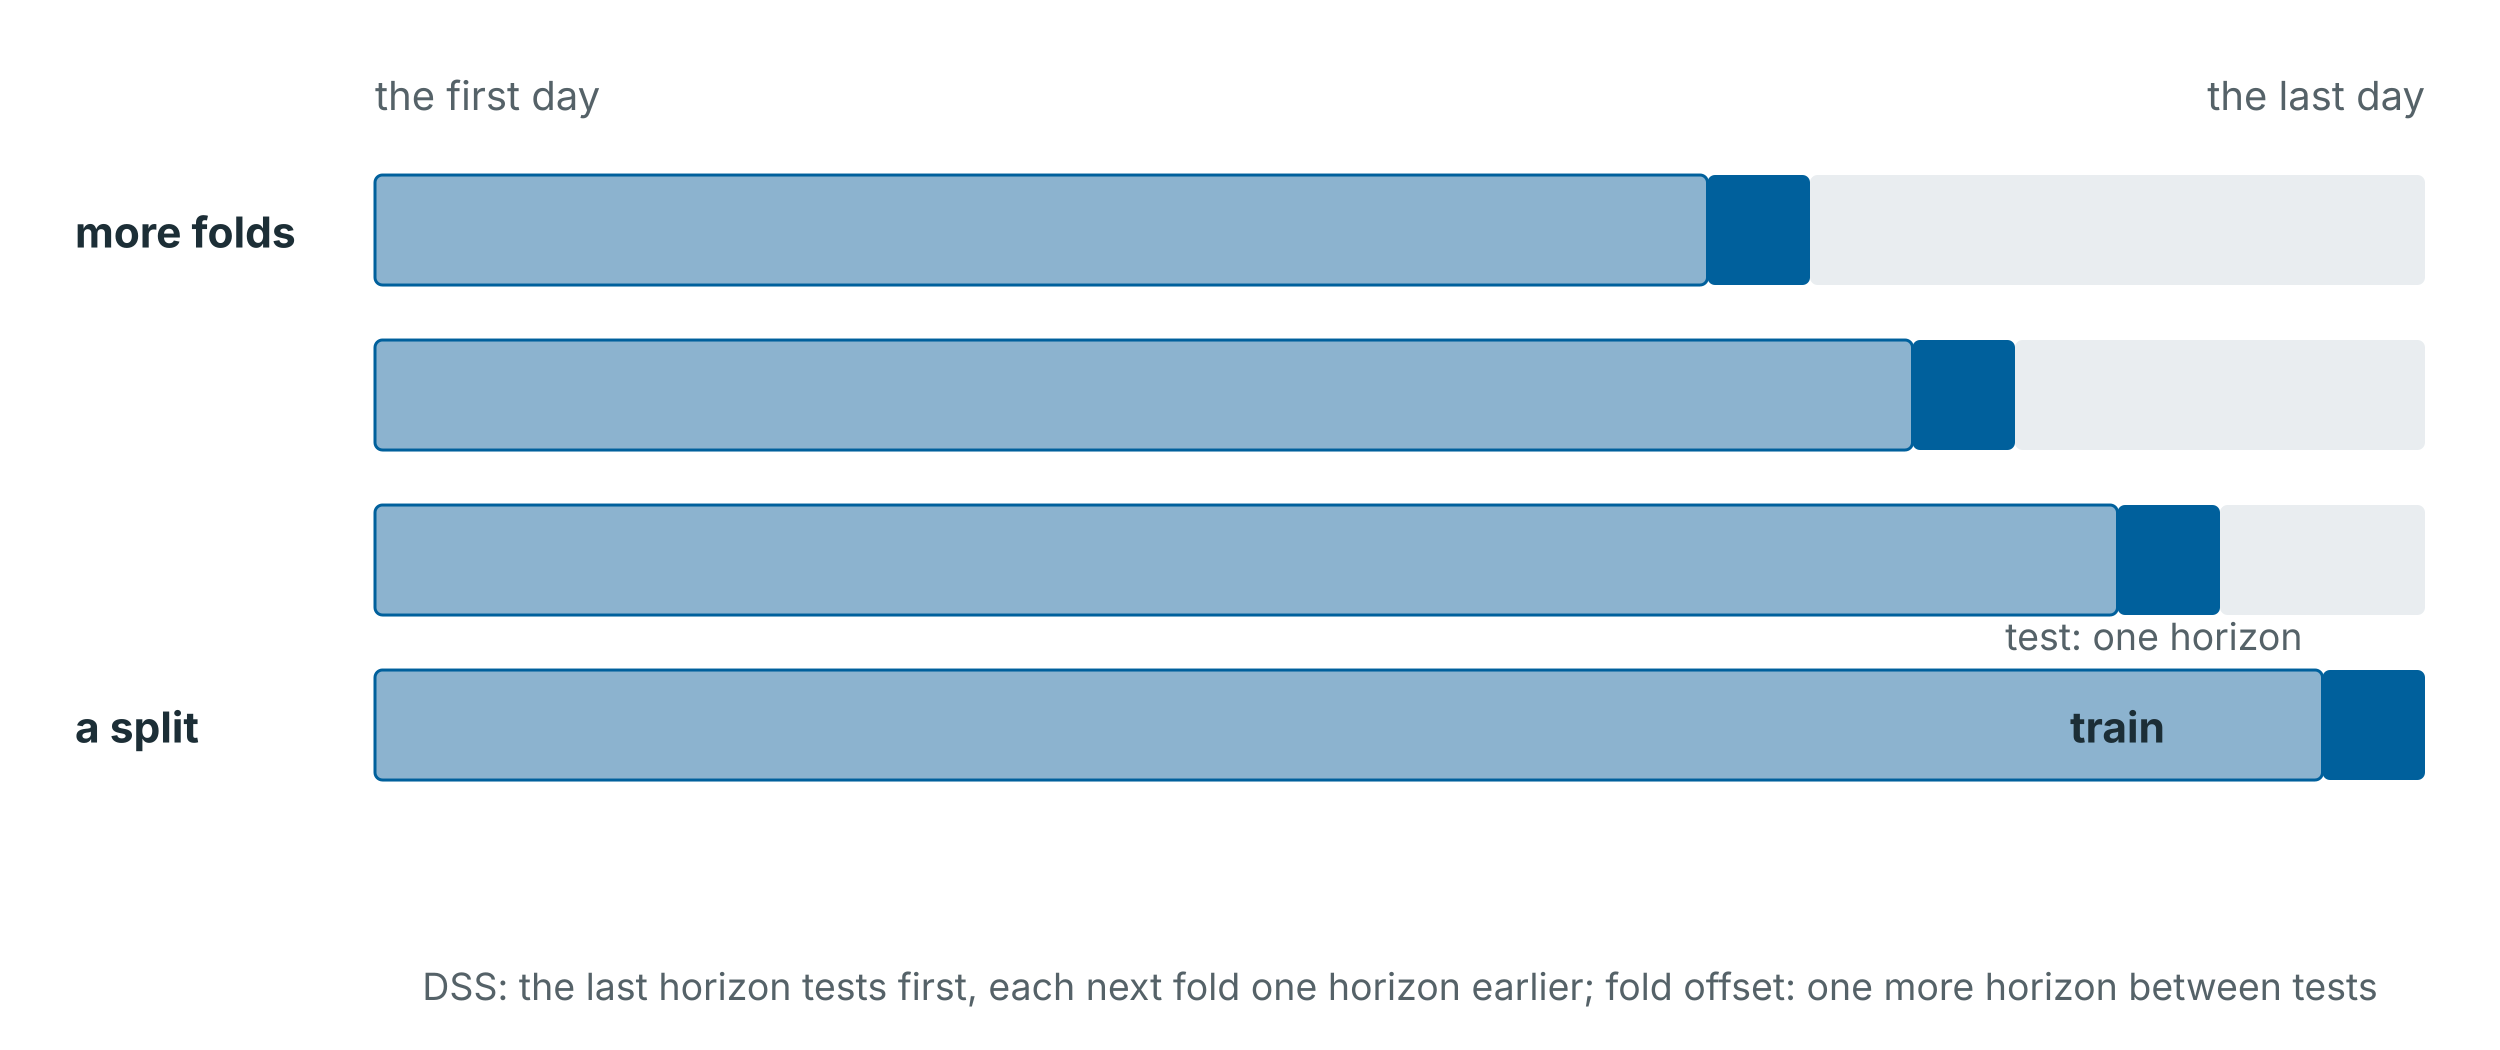
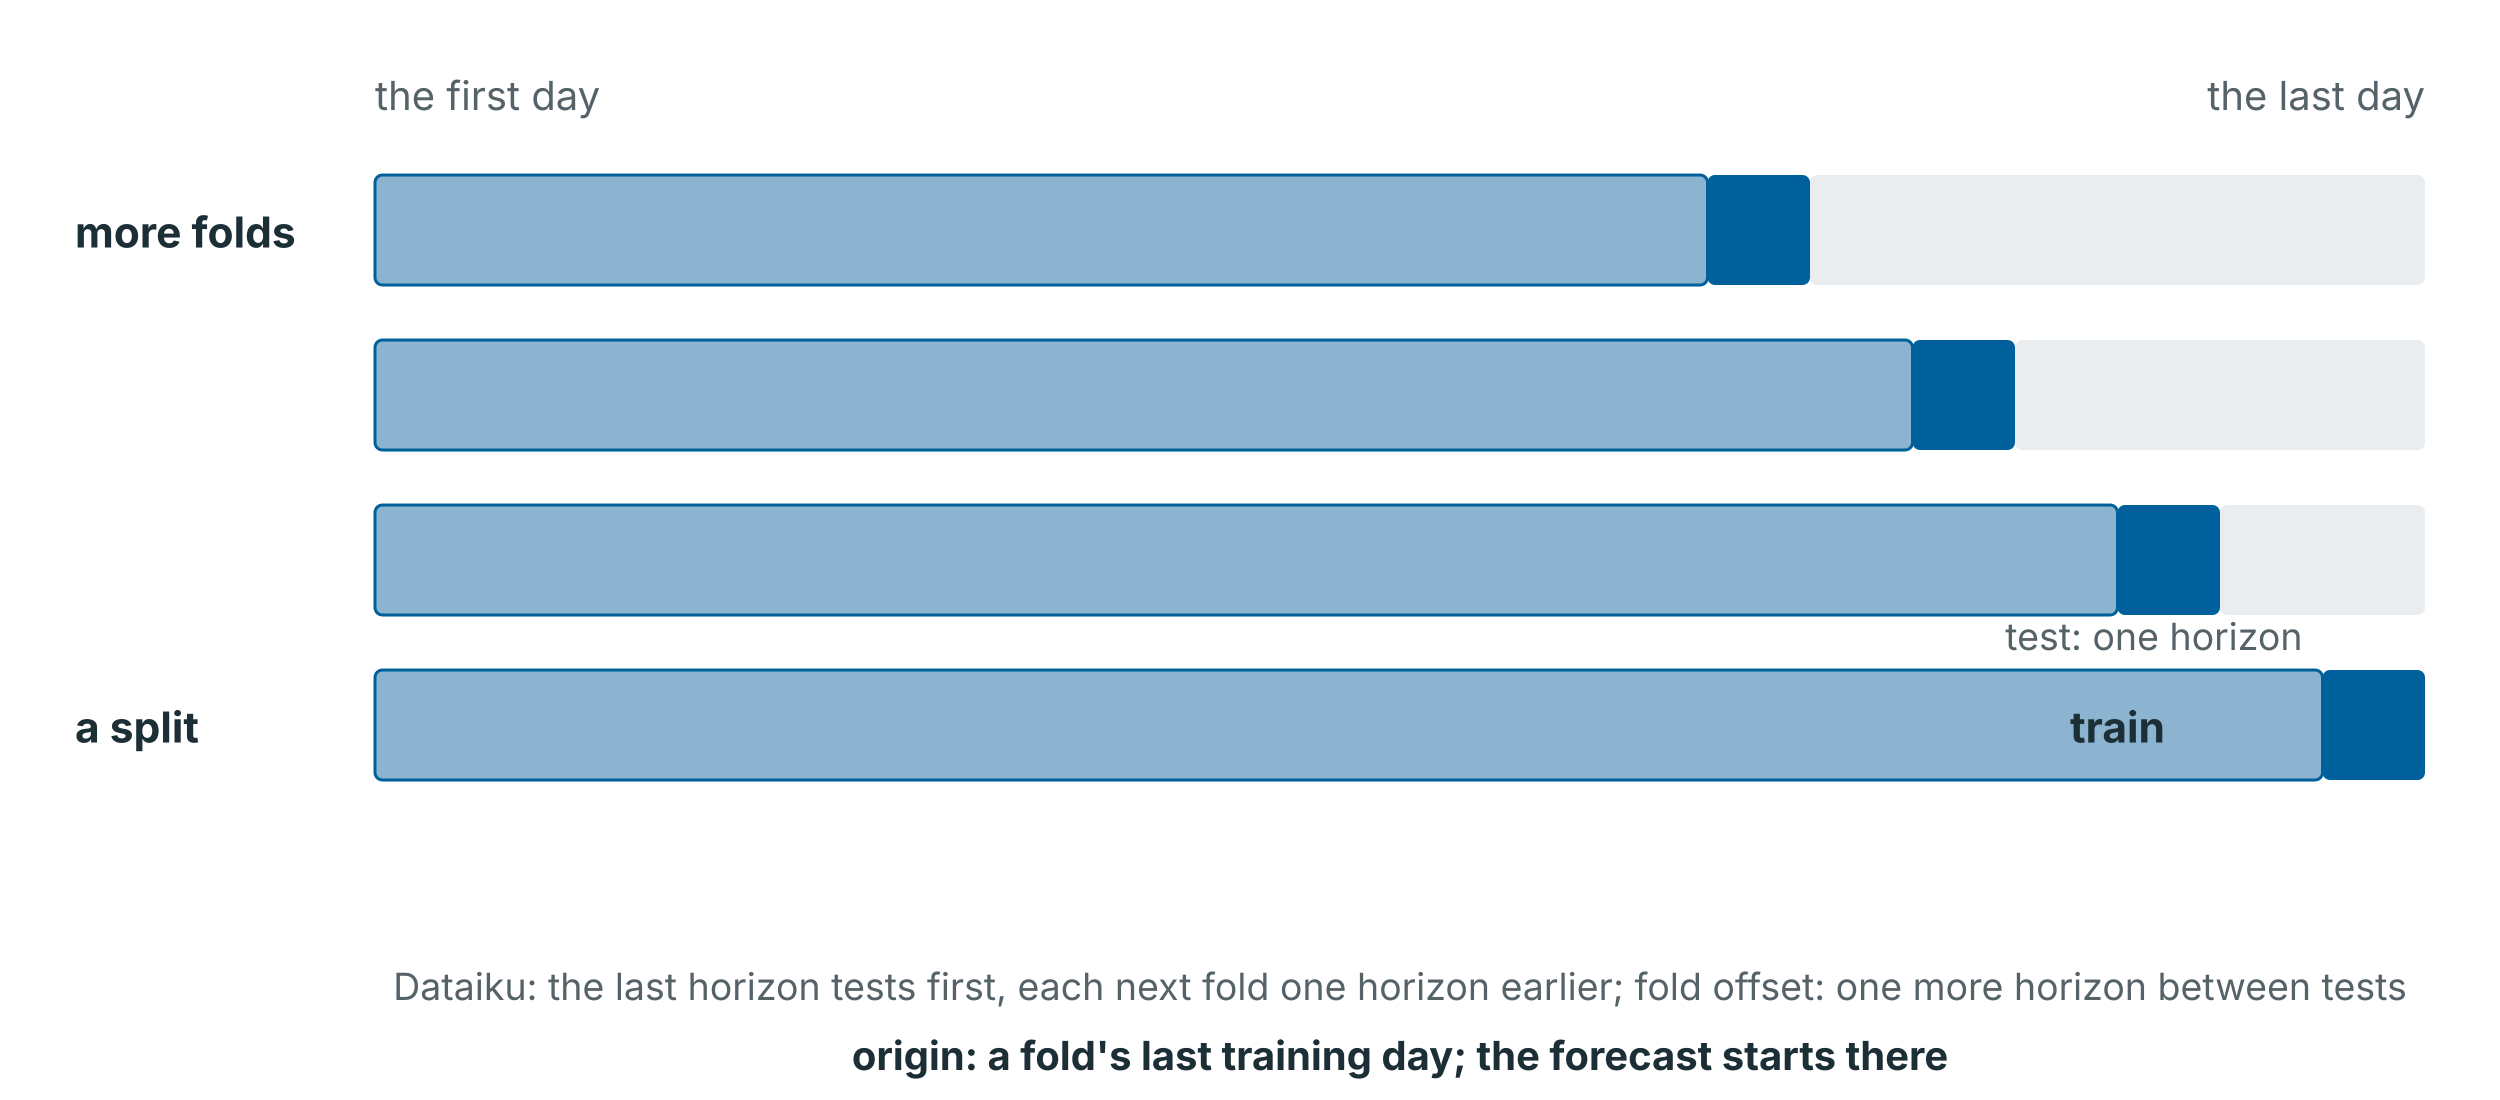
- <svg xmlns="http://www.w3.org/2000/svg" viewBox="0 0 1000 420" font-family="Inter, Arimo, Helvetica, sans-serif">
+ <svg xmlns="http://www.w3.org/2000/svg" viewBox="0 0 1000 440" font-family="Inter, Arimo, Helvetica, sans-serif">
  <defs>
    <marker id="ah" viewBox="0 0 10 10" refX="9" refY="5" markerWidth="7" markerHeight="7" orient="auto-start-reverse">
      <path d="M0,0 L10,5 L0,10 z" fill="#1c2e36" />
    </marker>
    <marker id="ahA" viewBox="0 0 10 10" refX="9" refY="5" markerWidth="7" markerHeight="7" orient="auto-start-reverse">
      <path class="accent-fill" d="M0,0 L10,5 L0,10 z" fill="#00609c" />
    </marker>
  </defs>
  <g data-step="1">
    <text x="150.0" y="44" font-size="16" font-weight="normal" text-anchor="start" fill="#556268">the first day</text>
    <text x="970.0" y="44" font-size="16" font-weight="normal" text-anchor="end" fill="#556268">the last day</text>
    <text x="30" y="297" font-size="17" font-weight="bold" text-anchor="start" fill="#1c2e36">a split</text>
    <rect class="accent-a-light-fill accent-stroke" x="150.0" y="268" width="779.0" height="44" rx="3" fill="#8cb3cf" stroke="#00609c" stroke-width="1.2" />
    <rect class="accent-fill" x="929.0" y="268" width="41.0" height="44" rx="3" fill="#00609c" />
    <text x="847.0" y="297" font-size="17" font-weight="bold" text-anchor="middle" fill="#1c2e36">train</text>
    <text x="921.0" y="260" font-size="15" font-weight="normal" text-anchor="end" fill="#556268">test: one horizon</text>
  </g>
  <g data-step="2">
    <rect class="accent-a-light-fill accent-stroke" x="150.0" y="70" width="533.0" height="44" rx="3" fill="#8cb3cf" stroke="#00609c" stroke-width="1.2" />
    <rect class="accent-fill" x="683.0" y="70" width="41.0" height="44" rx="3" fill="#00609c" />
    <rect x="724.0" y="70" width="246.0" height="44" rx="3" fill="#e9edf0" />
    <rect class="accent-a-light-fill accent-stroke" x="150.0" y="136" width="615.0" height="44" rx="3" fill="#8cb3cf" stroke="#00609c" stroke-width="1.2" />
    <rect class="accent-fill" x="765.0" y="136" width="41.0" height="44" rx="3" fill="#00609c" />
    <rect x="806.0" y="136" width="164.0" height="44" rx="3" fill="#e9edf0" />
    <rect class="accent-a-light-fill accent-stroke" x="150.0" y="202" width="697.0" height="44" rx="3" fill="#8cb3cf" stroke="#00609c" stroke-width="1.2" />
    <rect class="accent-fill" x="847.0" y="202" width="41.0" height="44" rx="3" fill="#00609c" />
    <rect x="888.0" y="202" width="82.0" height="44" rx="3" fill="#e9edf0" />
    <text x="30" y="99" font-size="17" font-weight="bold" text-anchor="start" fill="#1c2e36">more folds</text>
-     <text x="560" y="400" font-size="15" font-weight="normal" text-anchor="middle" fill="#556268">DSS: the last horizon tests first, each next fold one horizon earlier; fold offset: one more horizon between tests</text>
+     <text x="560" y="400" font-size="15" font-weight="normal" text-anchor="middle" fill="#556268">Dataiku: the last horizon tests first, each next fold one horizon earlier; fold offset: one more horizon between tests</text>
+     <text x="560" y="428" font-size="16" font-weight="bold" text-anchor="middle" fill="#1c2e36">origin: a fold's last training day; the forecast starts there</text>
  </g>
</svg>
